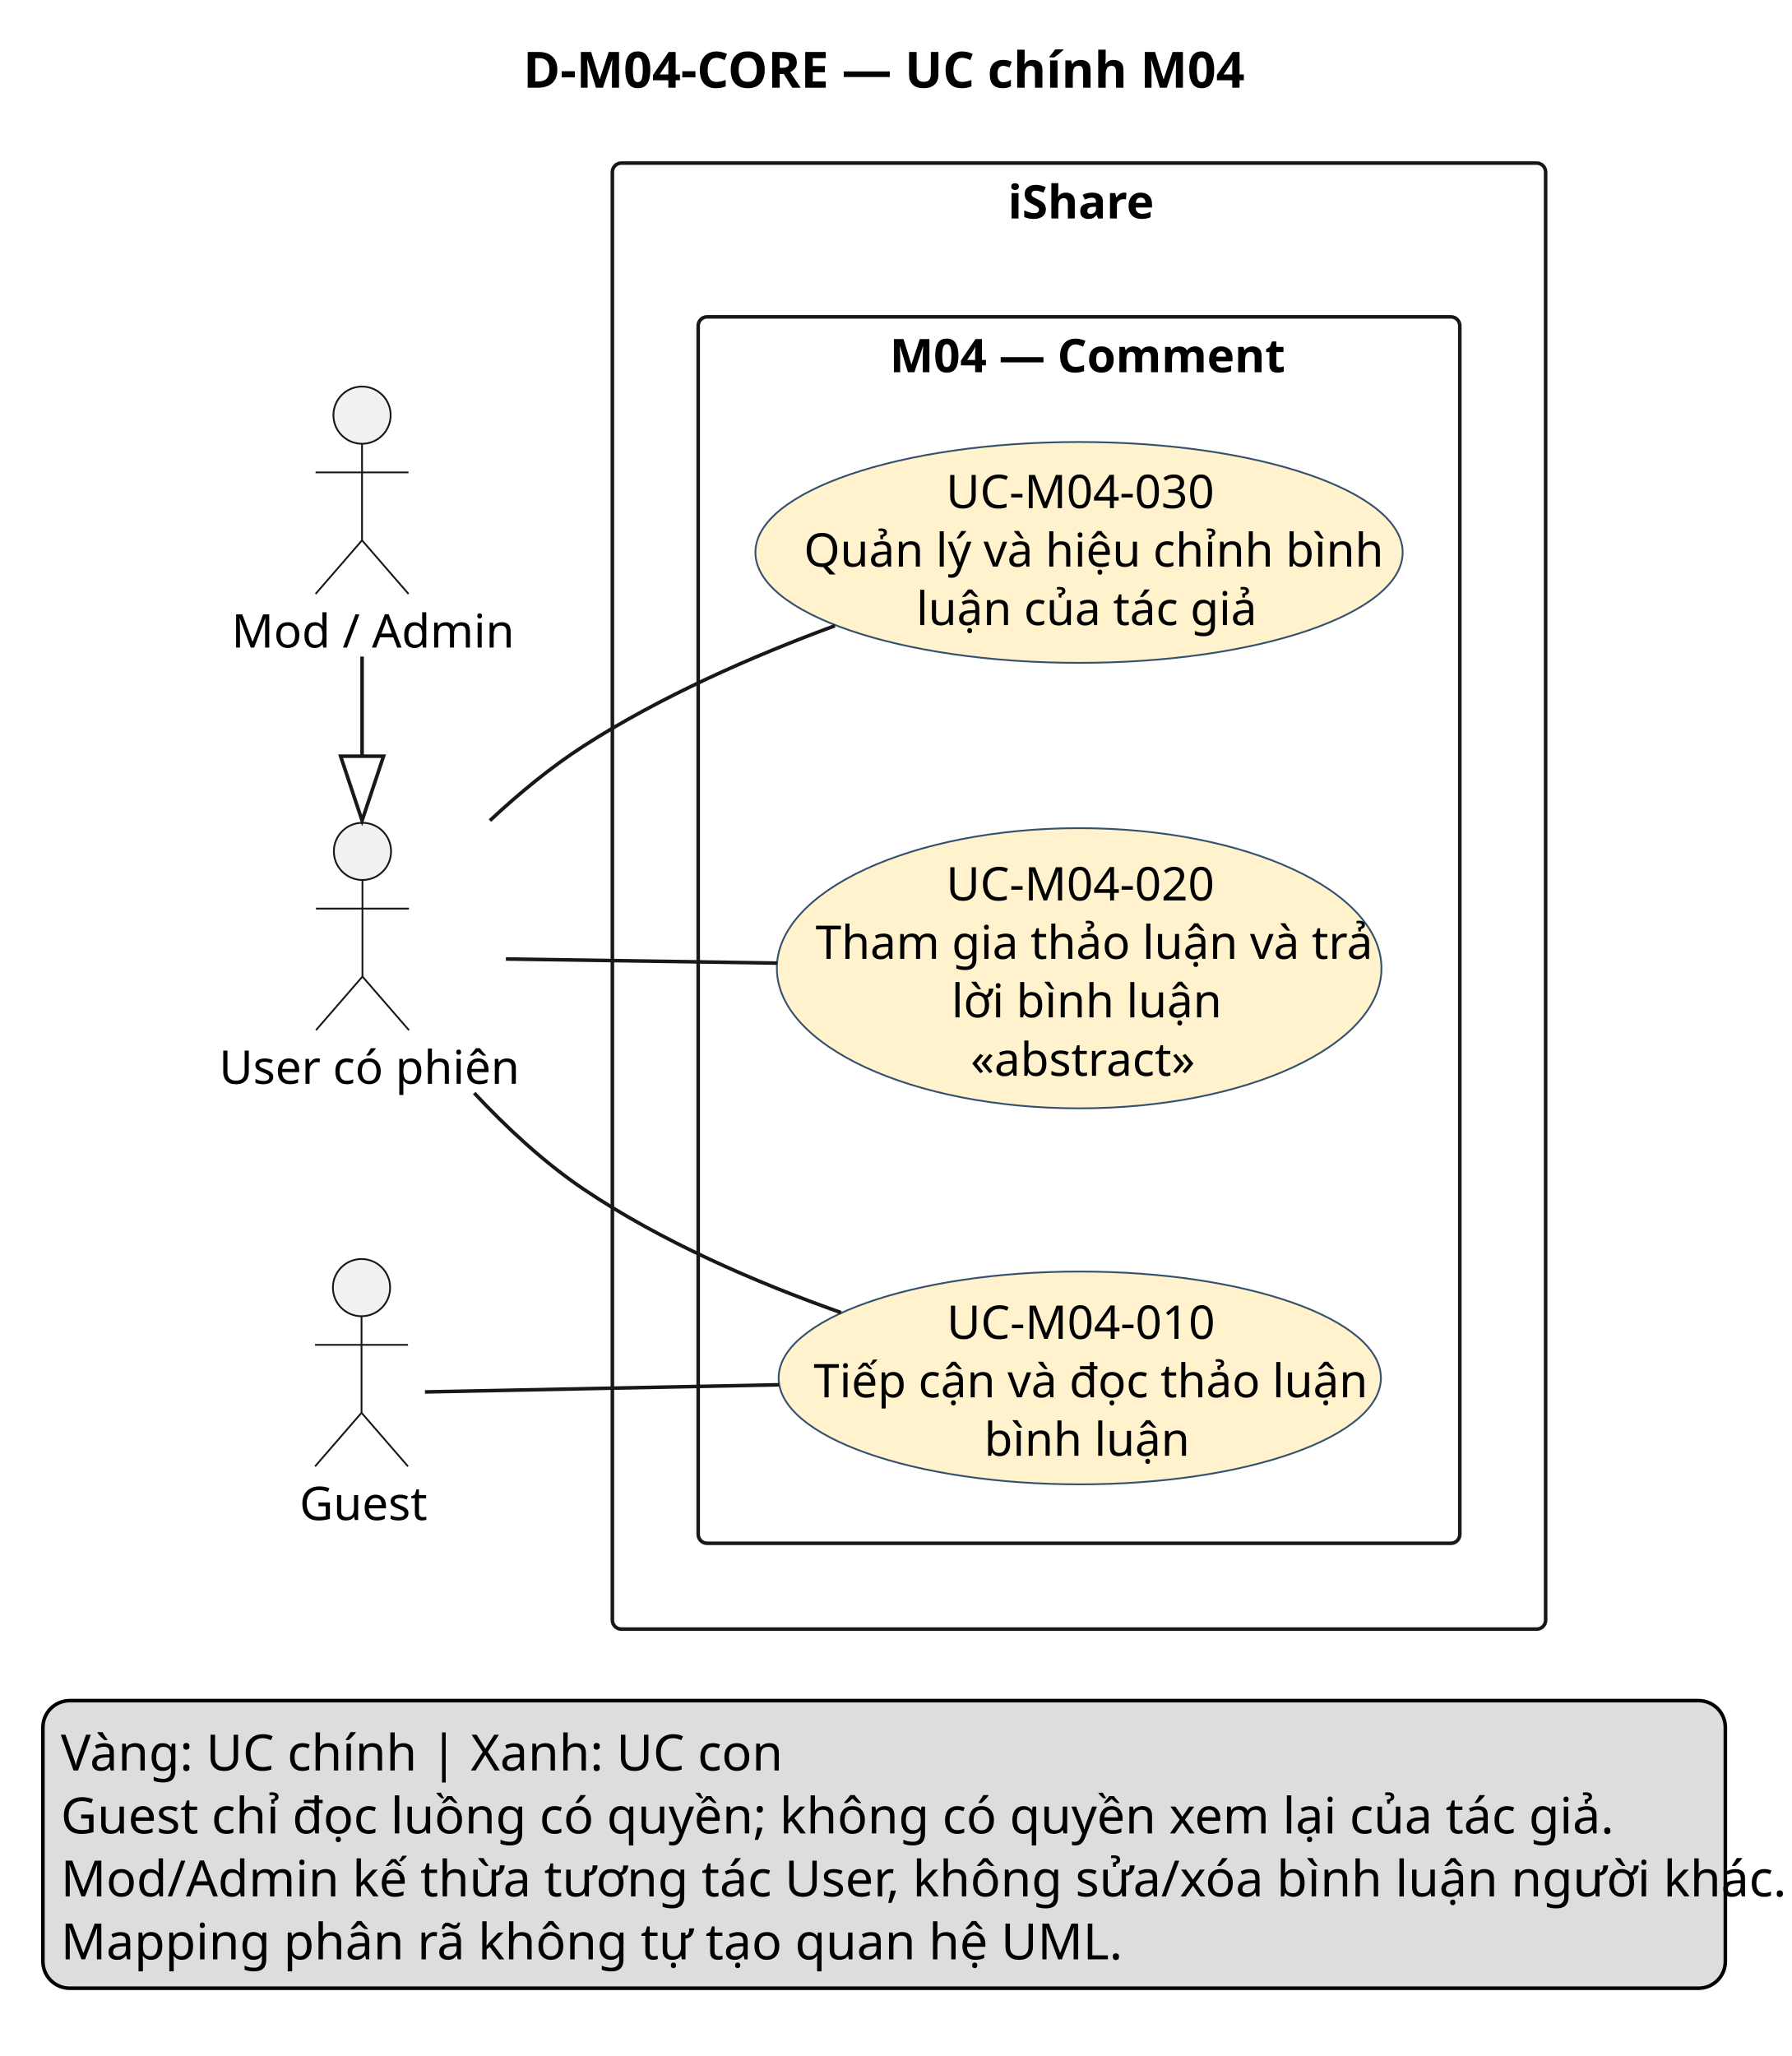
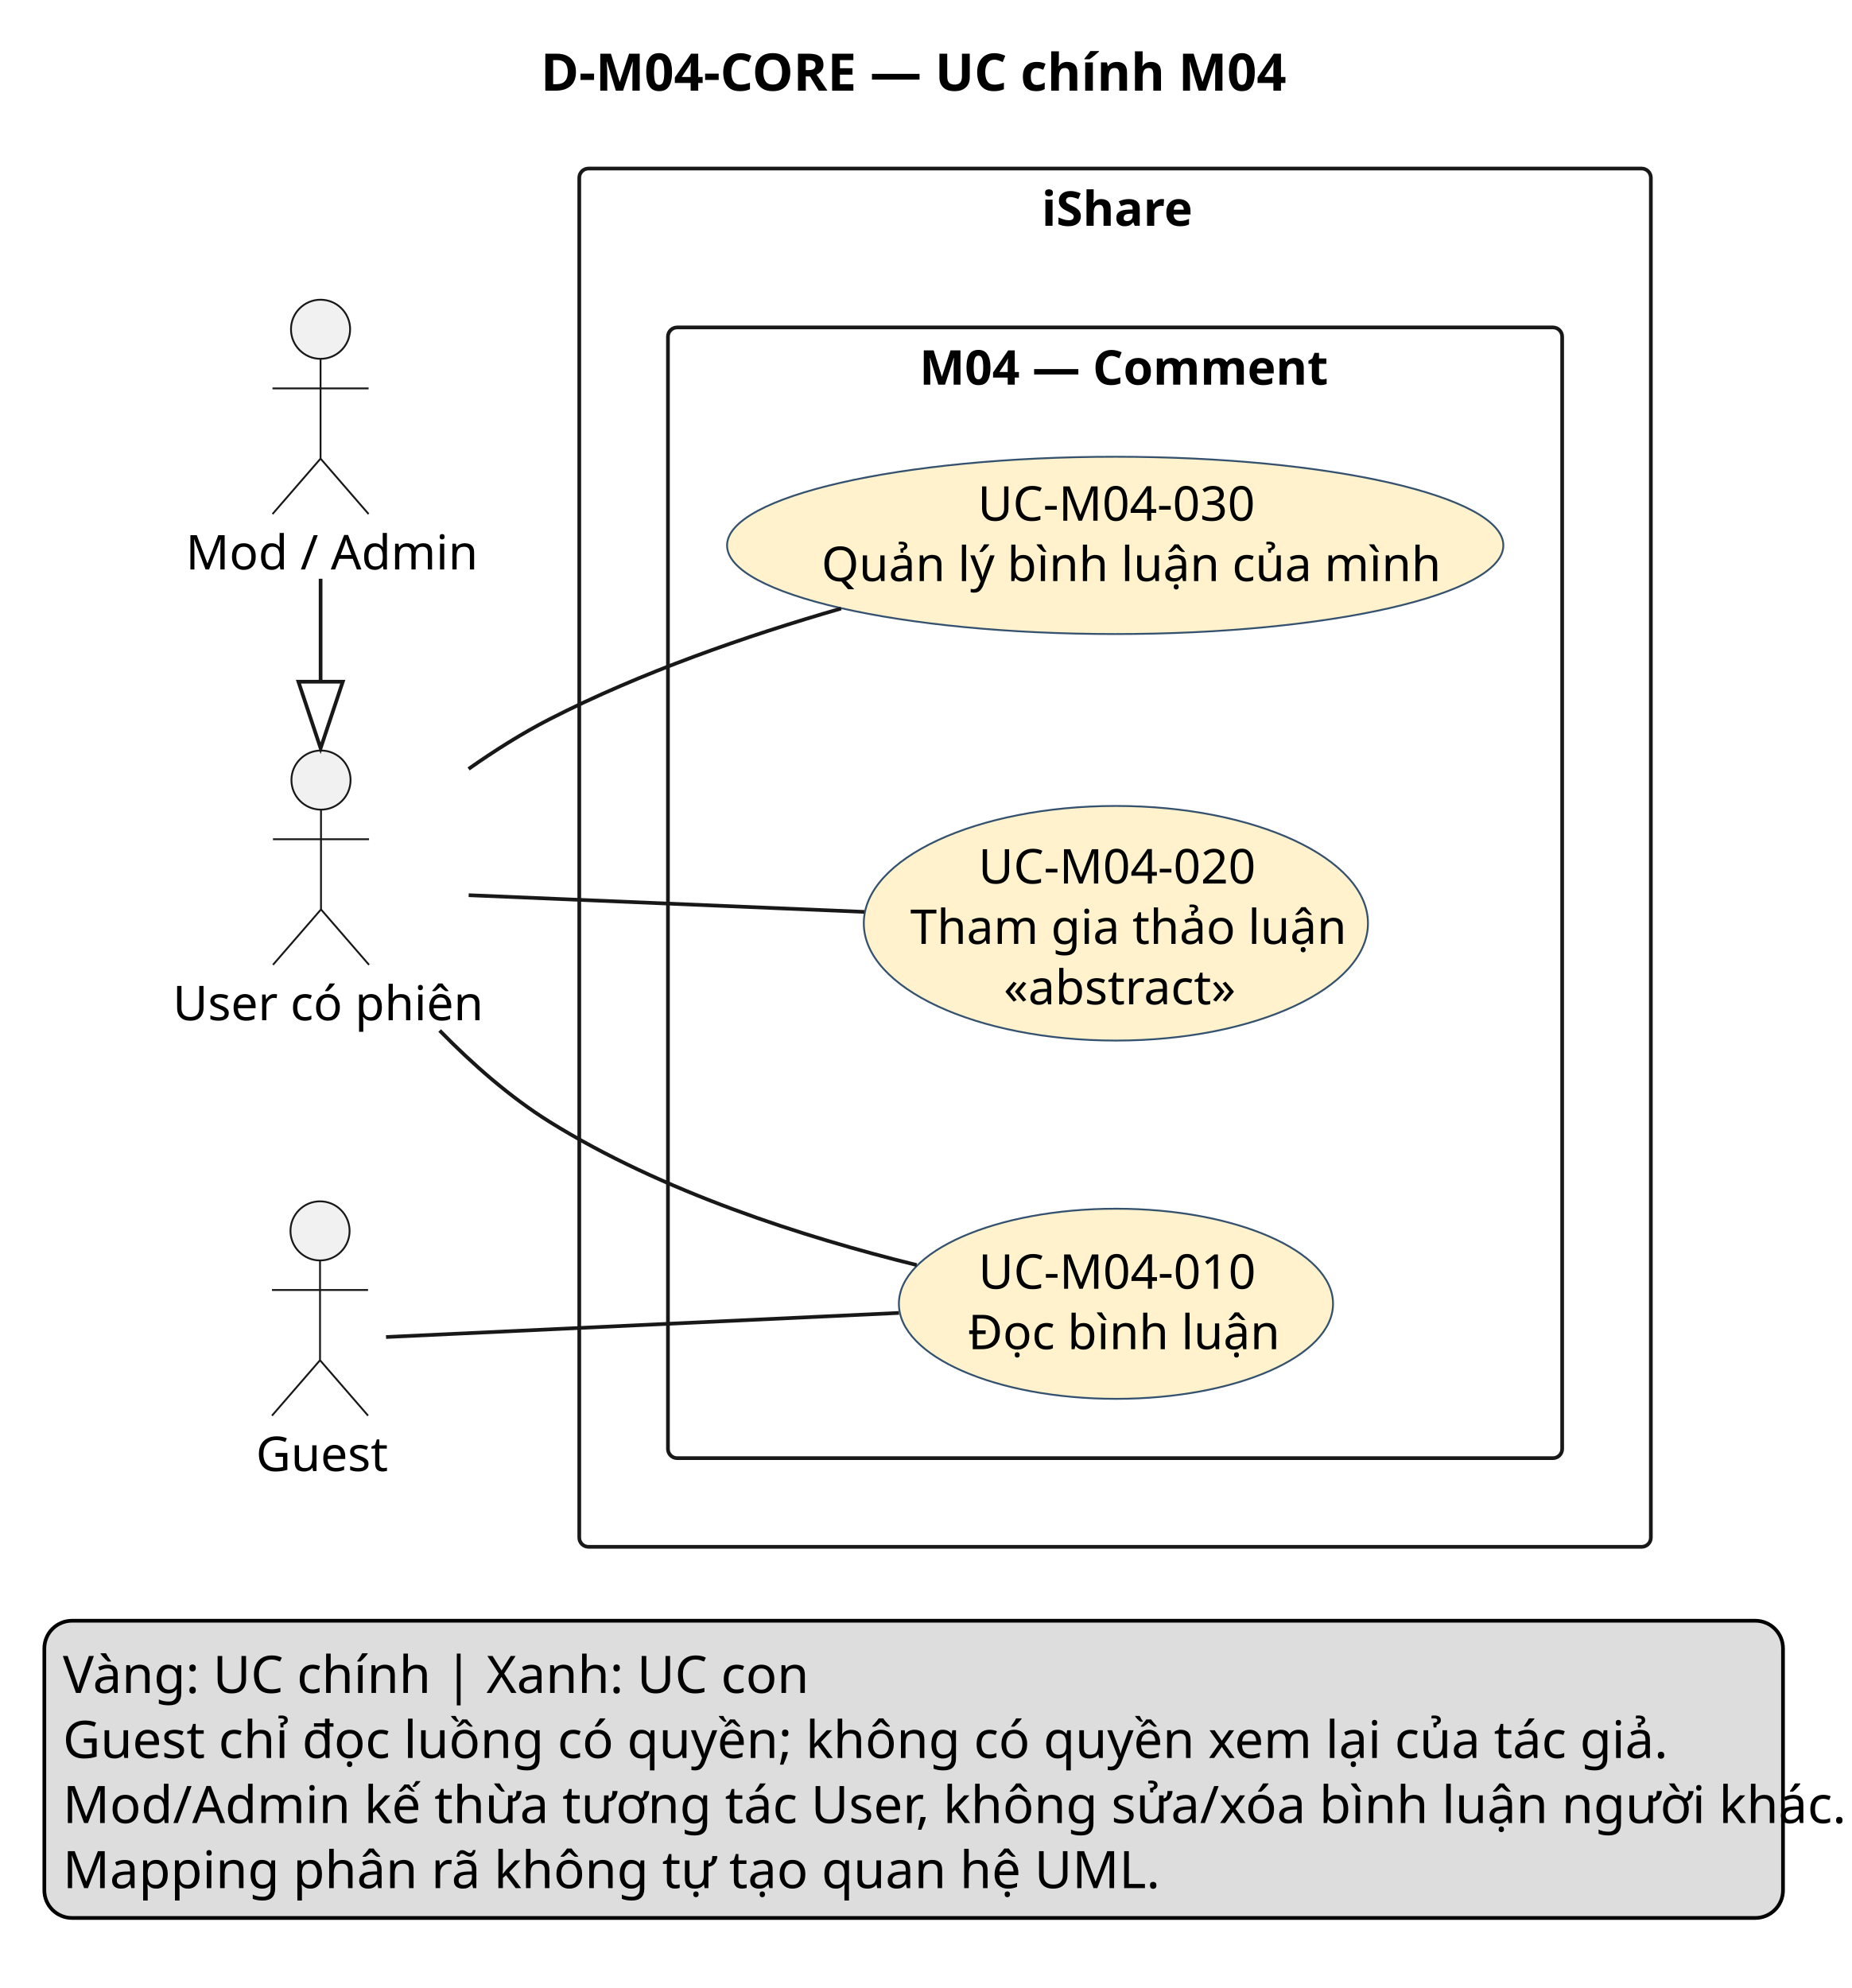
- <svg xmlns="http://www.w3.org/2000/svg" version="1.1" data-diagram-type="DESCRIPTION" style="width:501px;height:575px;background:#FFFFFF;" width="501px" height="575px" viewBox="0 0 501 575" zoomAndPan="magnify" preserveAspectRatio="none" contentStyleType="text/css">
+ <svg xmlns="http://www.w3.org/2000/svg" version="1.1" data-diagram-type="DESCRIPTION" style="width:501px;height:538px;background:#FFFFFF;" width="501px" height="538px" viewBox="0 0 501 538" zoomAndPan="magnify" preserveAspectRatio="none" contentStyleType="text/css">
  <defs />
  <g font-family="sans-serif" lengthAdjust="spacing">
    <g class="title" data-source-line="13">
      <text x="146.315" y="24.533" fill="#000" font-size="14" textLength="201.899" font-weight="700">D-M04-CORE — UC chính M04</text>
    </g>
    <g class="cluster" data-qualified-name="iShare" id="ent0004" data-source-line="17">
-       <rect x="171.265" y="45.609" width="261" height="410" fill="none" style="stroke:#181818;stroke-width:1;" rx="2.5" ry="2.5" />
+       <rect x="156.765" y="45.609" width="290" height="373" fill="none" style="stroke:#181818;stroke-width:1;" rx="2.5" ry="2.5" />
      <text x="281.894" y="61.104" fill="#000" font-size="13" textLength="39.743" font-weight="700">iShare</text>
    </g>
    <g class="cluster" data-qualified-name="iShare.M04 . Comment" id="ent0005" data-source-line="18">
-       <rect x="195.265" y="88.609" width="213" height="343" fill="none" style="stroke:#181818;stroke-width:1;" rx="2.5" ry="2.5" />
+       <rect x="180.765" y="88.609" width="242" height="306" fill="none" style="stroke:#181818;stroke-width:1;" rx="2.5" ry="2.5" />
      <text x="248.832" y="104.104" fill="#000" font-size="13" textLength="105.866" font-weight="700">M04 — Comment</text>
    </g>
    <g class="entity" data-qualified-name="iShare.M04 . Comment.UC_M04_010" id="ent0006" data-source-line="19">
-       <ellipse cx="301.981" cy="385.37" rx="84.216" ry="29.76" fill="#FFF2CC" style="stroke:#34526F;stroke-width:0.5;" />
-       <text x="264.774" y="374.434" fill="#000" font-size="13" textLength="74.414">UC-M04-010</text>
-       <text x="227.542" y="390.786" fill="#000" font-size="13" textLength="148.878">Tiếp cận và đọc thảo luận</text>
-       <text x="275.235" y="407.137" fill="#000" font-size="13" textLength="53.492">bình luận</text>
+       <ellipse cx="302.01" cy="352.834" rx="58.745" ry="25.725" fill="#FFF2CC" style="stroke:#34526F;stroke-width:0.5;" />
+       <text x="264.803" y="348.764" fill="#000" font-size="13" textLength="74.414">UC-M04-010</text>
+       <text x="261.899" y="365.115" fill="#000" font-size="13" textLength="80.222">Đọc bình luận</text>
    </g>
    <g class="entity" data-qualified-name="iShare.M04 . Comment.UC_M04_020" id="ent0007" data-source-line="20">
-       <ellipse cx="301.81" cy="270.789" rx="84.544" ry="39.18" fill="#FFF2CC" style="stroke:#34526F;stroke-width:0.5;" />
-       <text x="264.603" y="251.814" fill="#000" font-size="13" textLength="74.414">UC-M04-020</text>
-       <text x="228.101" y="268.166" fill="#000" font-size="13" textLength="147.418">Tham gia thảo luận và trả</text>
-       <text x="266.107" y="284.517" fill="#000" font-size="13" textLength="71.405">lời bình luận</text>
-       <text x="271.458" y="300.869" fill="#000" font-size="13" textLength="60.703">«abstract»</text>
+       <ellipse cx="301.985" cy="249.856" rx="68.22" ry="31.747" fill="#FFF2CC" style="stroke:#34526F;stroke-width:0.5;" />
+       <text x="264.778" y="239.098" fill="#000" font-size="13" textLength="74.414">UC-M04-020</text>
+       <text x="246.339" y="255.449" fill="#000" font-size="13" textLength="111.293">Tham gia thảo luận</text>
+       <text x="271.634" y="271.801" fill="#000" font-size="13" textLength="60.703">«abstract»</text>
    </g>
    <g class="entity" data-qualified-name="iShare.M04 . Comment.UC_M04_030" id="ent0008" data-source-line="21">
-       <ellipse cx="301.775" cy="154.496" rx="90.509" ry="30.886" fill="#FFF2CC" style="stroke:#34526F;stroke-width:0.5;" />
-       <text x="264.568" y="142.107" fill="#000" font-size="13" textLength="74.414">UC-M04-030</text>
-       <text x="224.806" y="158.459" fill="#000" font-size="13" textLength="153.937">Quản lý và hiệu chỉnh bình</text>
-       <text x="256.243" y="174.81" fill="#000" font-size="13" textLength="91.063">luận của tác giả</text>
+       <ellipse cx="301.805" cy="147.598" rx="105.04" ry="23.989" fill="#FFF2CC" style="stroke:#34526F;stroke-width:0.5;" />
+       <text x="264.599" y="140.906" fill="#000" font-size="13" textLength="74.414">UC-M04-030</text>
+       <text x="222.31" y="157.258" fill="#000" font-size="13" textLength="158.99">Quản lý bình luận của mình</text>
    </g>
    <g class="entity" data-qualified-name="ACT_001" id="ent0001" data-source-line="14">
-       <ellipse cx="101.107" cy="360.109" rx="8" ry="8" fill="#F1F1F1" style="stroke:#181818;stroke-width:0.5;" />
-       <path d="M101.107,368.109 L101.107,395.109 M88.107,376.109 L114.107,376.109 M101.107,395.109 L88.107,410.109 M101.107,395.109 L114.107,410.109" style="stroke:#181818;stroke-width:0.5;" fill="none" />
-       <text x="83.765" y="425.104" fill="#000" font-size="13" textLength="34.684">Guest</text>
+       <ellipse cx="86.607" cy="333.109" rx="8" ry="8" fill="#F1F1F1" style="stroke:#181818;stroke-width:0.5;" />
+       <path d="M86.607,341.109 L86.607,368.109 M73.607,349.109 L99.607,349.109 M86.607,368.109 L73.607,383.109 M86.607,368.109 L99.607,383.109" style="stroke:#181818;stroke-width:0.5;" fill="none" />
+       <text x="69.265" y="398.104" fill="#000" font-size="13" textLength="34.684">Guest</text>
    </g>
    <g class="entity" data-qualified-name="ACT_002" id="ent0002" data-source-line="15">
-       <ellipse cx="101.37" cy="238.109" rx="8" ry="8" fill="#F1F1F1" style="stroke:#181818;stroke-width:0.5;" />
-       <path d="M101.37,246.109 L101.37,273.109 M88.37,254.109 L114.37,254.109 M101.37,273.109 L88.37,288.109 M101.37,273.109 L114.37,288.109" style="stroke:#181818;stroke-width:0.5;" fill="none" />
-       <text x="61.265" y="303.104" fill="#000" font-size="13" textLength="80.209">User có phiên</text>
+       <ellipse cx="86.87" cy="211.109" rx="8" ry="8" fill="#F1F1F1" style="stroke:#181818;stroke-width:0.5;" />
+       <path d="M86.87,219.109 L86.87,246.109 M73.87,227.109 L99.87,227.109 M86.87,246.109 L73.87,261.109 M86.87,246.109 L99.87,261.109" style="stroke:#181818;stroke-width:0.5;" fill="none" />
+       <text x="46.765" y="276.104" fill="#000" font-size="13" textLength="80.209">User có phiên</text>
    </g>
    <g class="entity" data-qualified-name="ACT_003" id="ent0003" data-source-line="16">
-       <ellipse cx="101.251" cy="116.109" rx="8" ry="8" fill="#F1F1F1" style="stroke:#181818;stroke-width:0.5;" />
-       <path d="M101.251,124.109 L101.251,151.109 M88.251,132.109 L114.251,132.109 M101.251,151.109 L88.251,166.109 M101.251,151.109 L114.251,166.109" style="stroke:#181818;stroke-width:0.5;" fill="none" />
-       <text x="64.765" y="181.104" fill="#000" font-size="13" textLength="72.973">Mod / Admin</text>
+       <ellipse cx="86.751" cy="89.109" rx="8" ry="8" fill="#F1F1F1" style="stroke:#181818;stroke-width:0.5;" />
+       <path d="M86.751,97.109 L86.751,124.109 M73.751,105.109 L99.751,105.109 M86.751,124.109 L73.751,139.109 M86.751,124.109 L99.751,139.109" style="stroke:#181818;stroke-width:0.5;" fill="none" />
+       <text x="50.265" y="154.104" fill="#000" font-size="13" textLength="72.973">Mod / Admin</text>
    </g>
    <g class="link" data-entity-1="ent0003" data-entity-2="ent0002" id="lnk9" data-source-line="24" data-link-type="extension">
-       <path d="M101.265,183.619 C101.265,198.909 101.265,196.199 101.265,211.489" style="stroke:#181818;stroke-width:1;" fill="none" id="ACT_003-to-ACT_002" />
-       <polygon points="101.265,229.489,107.265,211.489,95.265,211.489,101.265,229.489" fill="none" style="stroke:#181818;stroke-width:1;stroke-linejoin:miter;stroke-miterlimit:10;" />
+       <path d="M86.765,156.619 C86.765,171.909 86.765,169.199 86.765,184.489" style="stroke:#181818;stroke-width:1;" fill="none" id="ACT_003-to-ACT_002" />
+       <polygon points="86.765,202.489,92.765,184.489,80.765,184.489,86.765,202.489" fill="none" style="stroke:#181818;stroke-width:1;stroke-linejoin:miter;stroke-miterlimit:10;" />
    </g>
    <g class="link" data-entity-1="ent0001" data-entity-2="ent0006" id="lnk10" data-source-line="25" data-link-type="association">
-       <path d="M118.845,389.279 C140.745,388.829 180.865,388.029 217.865,387.279" style="stroke:#181818;stroke-width:1;" fill="none" id="ACT_001-UC_M04_010" />
+       <path d="M104.475,361.829 C133.995,360.439 196.645,357.499 243.275,355.309" style="stroke:#181818;stroke-width:1;" fill="none" id="ACT_001-UC_M04_010" />
    </g>
    <g class="link" data-entity-1="ent0002" data-entity-2="ent0006" id="lnk11" data-source-line="26" data-link-type="association">
-       <path d="M132.635,305.699 C141.715,315.399 152.225,325.179 163.265,332.609 C185.015,347.249 211.395,358.669 235.205,367.089" style="stroke:#181818;stroke-width:1;" fill="none" id="ACT_002-UC_M04_010" />
+       <path d="M118.985,278.889 C127.855,287.959 138.035,296.929 148.765,303.609 C179.135,322.509 217.495,334.799 248.075,342.349" style="stroke:#181818;stroke-width:1;" fill="none" id="ACT_002-UC_M04_010" />
    </g>
    <g class="link" data-entity-1="ent0002" data-entity-2="ent0007" id="lnk12" data-source-line="27" data-link-type="association">
-       <path d="M141.485,268.199 C163.175,268.529 190.995,268.949 217.305,269.349" style="stroke:#181818;stroke-width:1;" fill="none" id="ACT_002-UC_M04_020" />
+       <path d="M126.835,242.259 C156.735,243.519 198.695,245.299 233.905,246.779" style="stroke:#181818;stroke-width:1;" fill="none" id="ACT_002-UC_M04_020" />
    </g>
    <g class="link" data-entity-1="ent0002" data-entity-2="ent0008" id="lnk13" data-source-line="28" data-link-type="association">
-       <path d="M137.015,229.489 C145.125,221.919 154.095,214.509 163.265,208.609 C184.725,194.809 210.275,183.579 233.495,174.999" style="stroke:#181818;stroke-width:1;" fill="none" id="ACT_002-UC_M04_030" />
+       <path d="M126.815,208.089 C133.855,203.139 141.325,198.419 148.765,194.609 C173.355,182.029 201.925,172.099 227.615,164.679" style="stroke:#181818;stroke-width:1;" fill="none" id="ACT_002-UC_M04_030" />
    </g>
    <g class="legend" data-source-line="29">
-       <rect x="12" y="475.609" width="470.53" height="80.438" fill="#DDD" style="stroke:#000;stroke-width:1;" rx="7.5" ry="7.5" />
-       <text x="17" y="495.143" fill="#000" font-size="14" textLength="197.408">Vàng: UC chính | Xanh: UC con</text>
-       <text x="17" y="512.752" fill="#000" font-size="14" textLength="414.812">Guest chỉ đọc luồng có quyền; không có quyền xem lại của tác giả.</text>
-       <text x="17" y="530.361" fill="#000" font-size="14" textLength="460.53">Mod/Admin kế thừa tương tác User, không sửa/xóa bình luận người khác.</text>
-       <text x="17" y="547.971" fill="#000" font-size="14" textLength="279.446">Mapping phân rã không tự tạo quan hệ UML.</text>
+       <rect x="12" y="438.609" width="470.53" height="80.438" fill="#DDD" style="stroke:#000;stroke-width:1;" rx="7.5" ry="7.5" />
+       <text x="17" y="458.143" fill="#000" font-size="14" textLength="197.408">Vàng: UC chính | Xanh: UC con</text>
+       <text x="17" y="475.752" fill="#000" font-size="14" textLength="414.812">Guest chỉ đọc luồng có quyền; không có quyền xem lại của tác giả.</text>
+       <text x="17" y="493.361" fill="#000" font-size="14" textLength="460.53">Mod/Admin kế thừa tương tác User, không sửa/xóa bình luận người khác.</text>
+       <text x="17" y="510.971" fill="#000" font-size="14" textLength="279.446">Mapping phân rã không tự tạo quan hệ UML.</text>
    </g>
  </g>
</svg>
